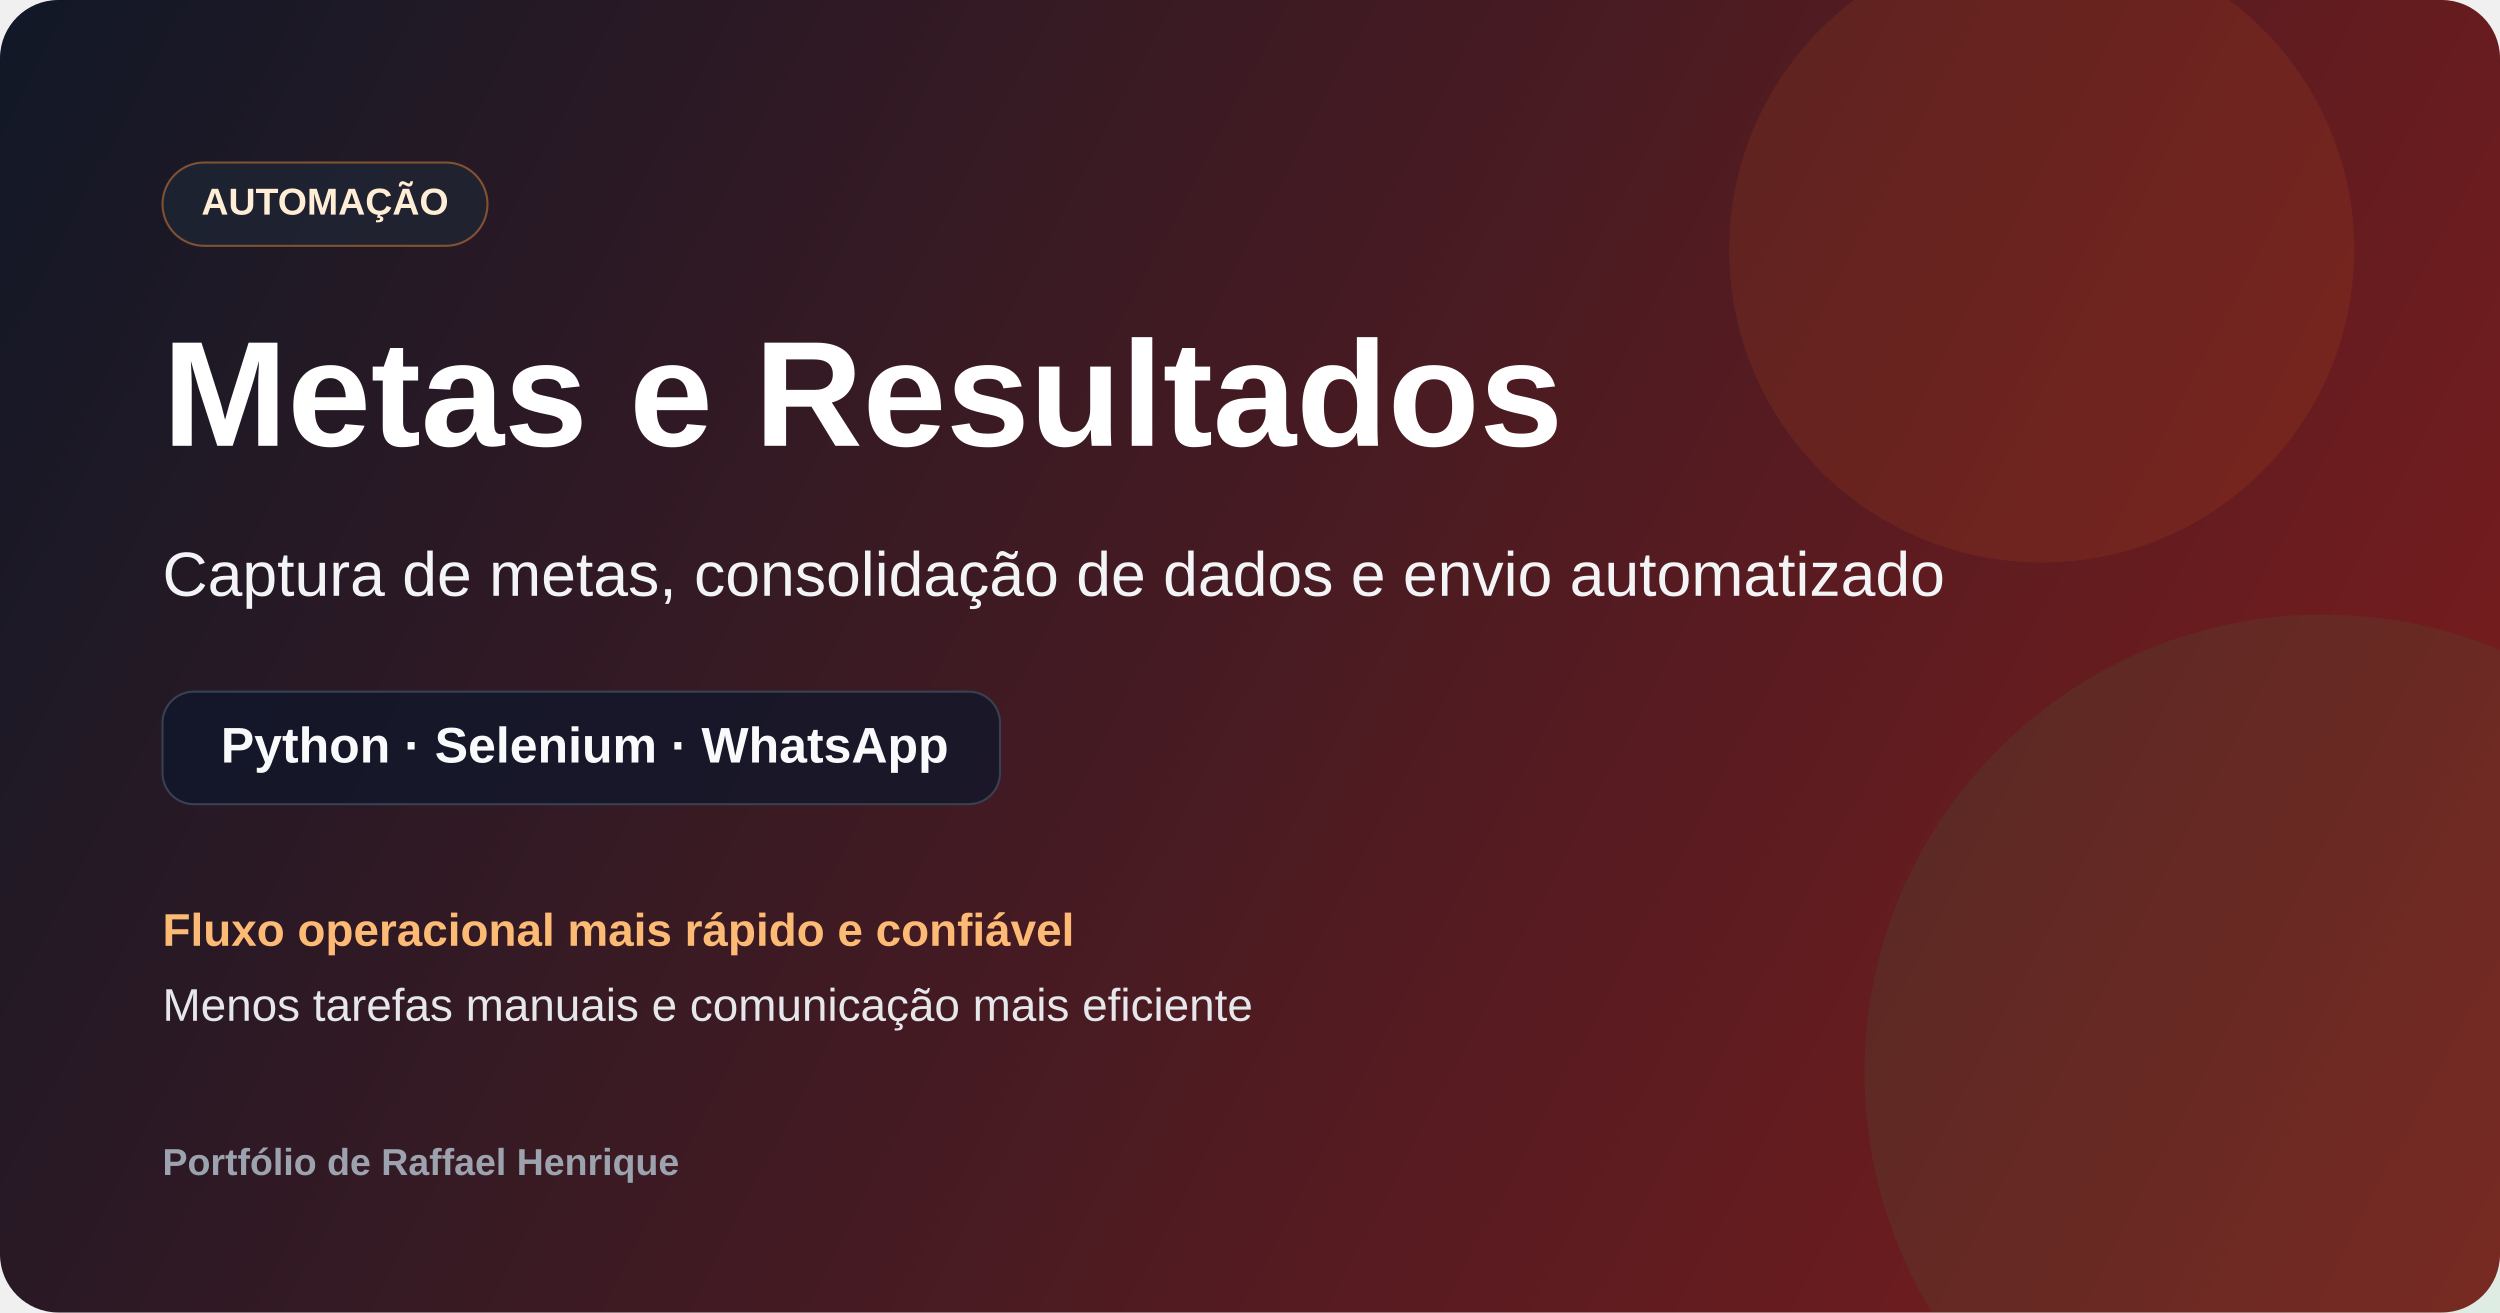
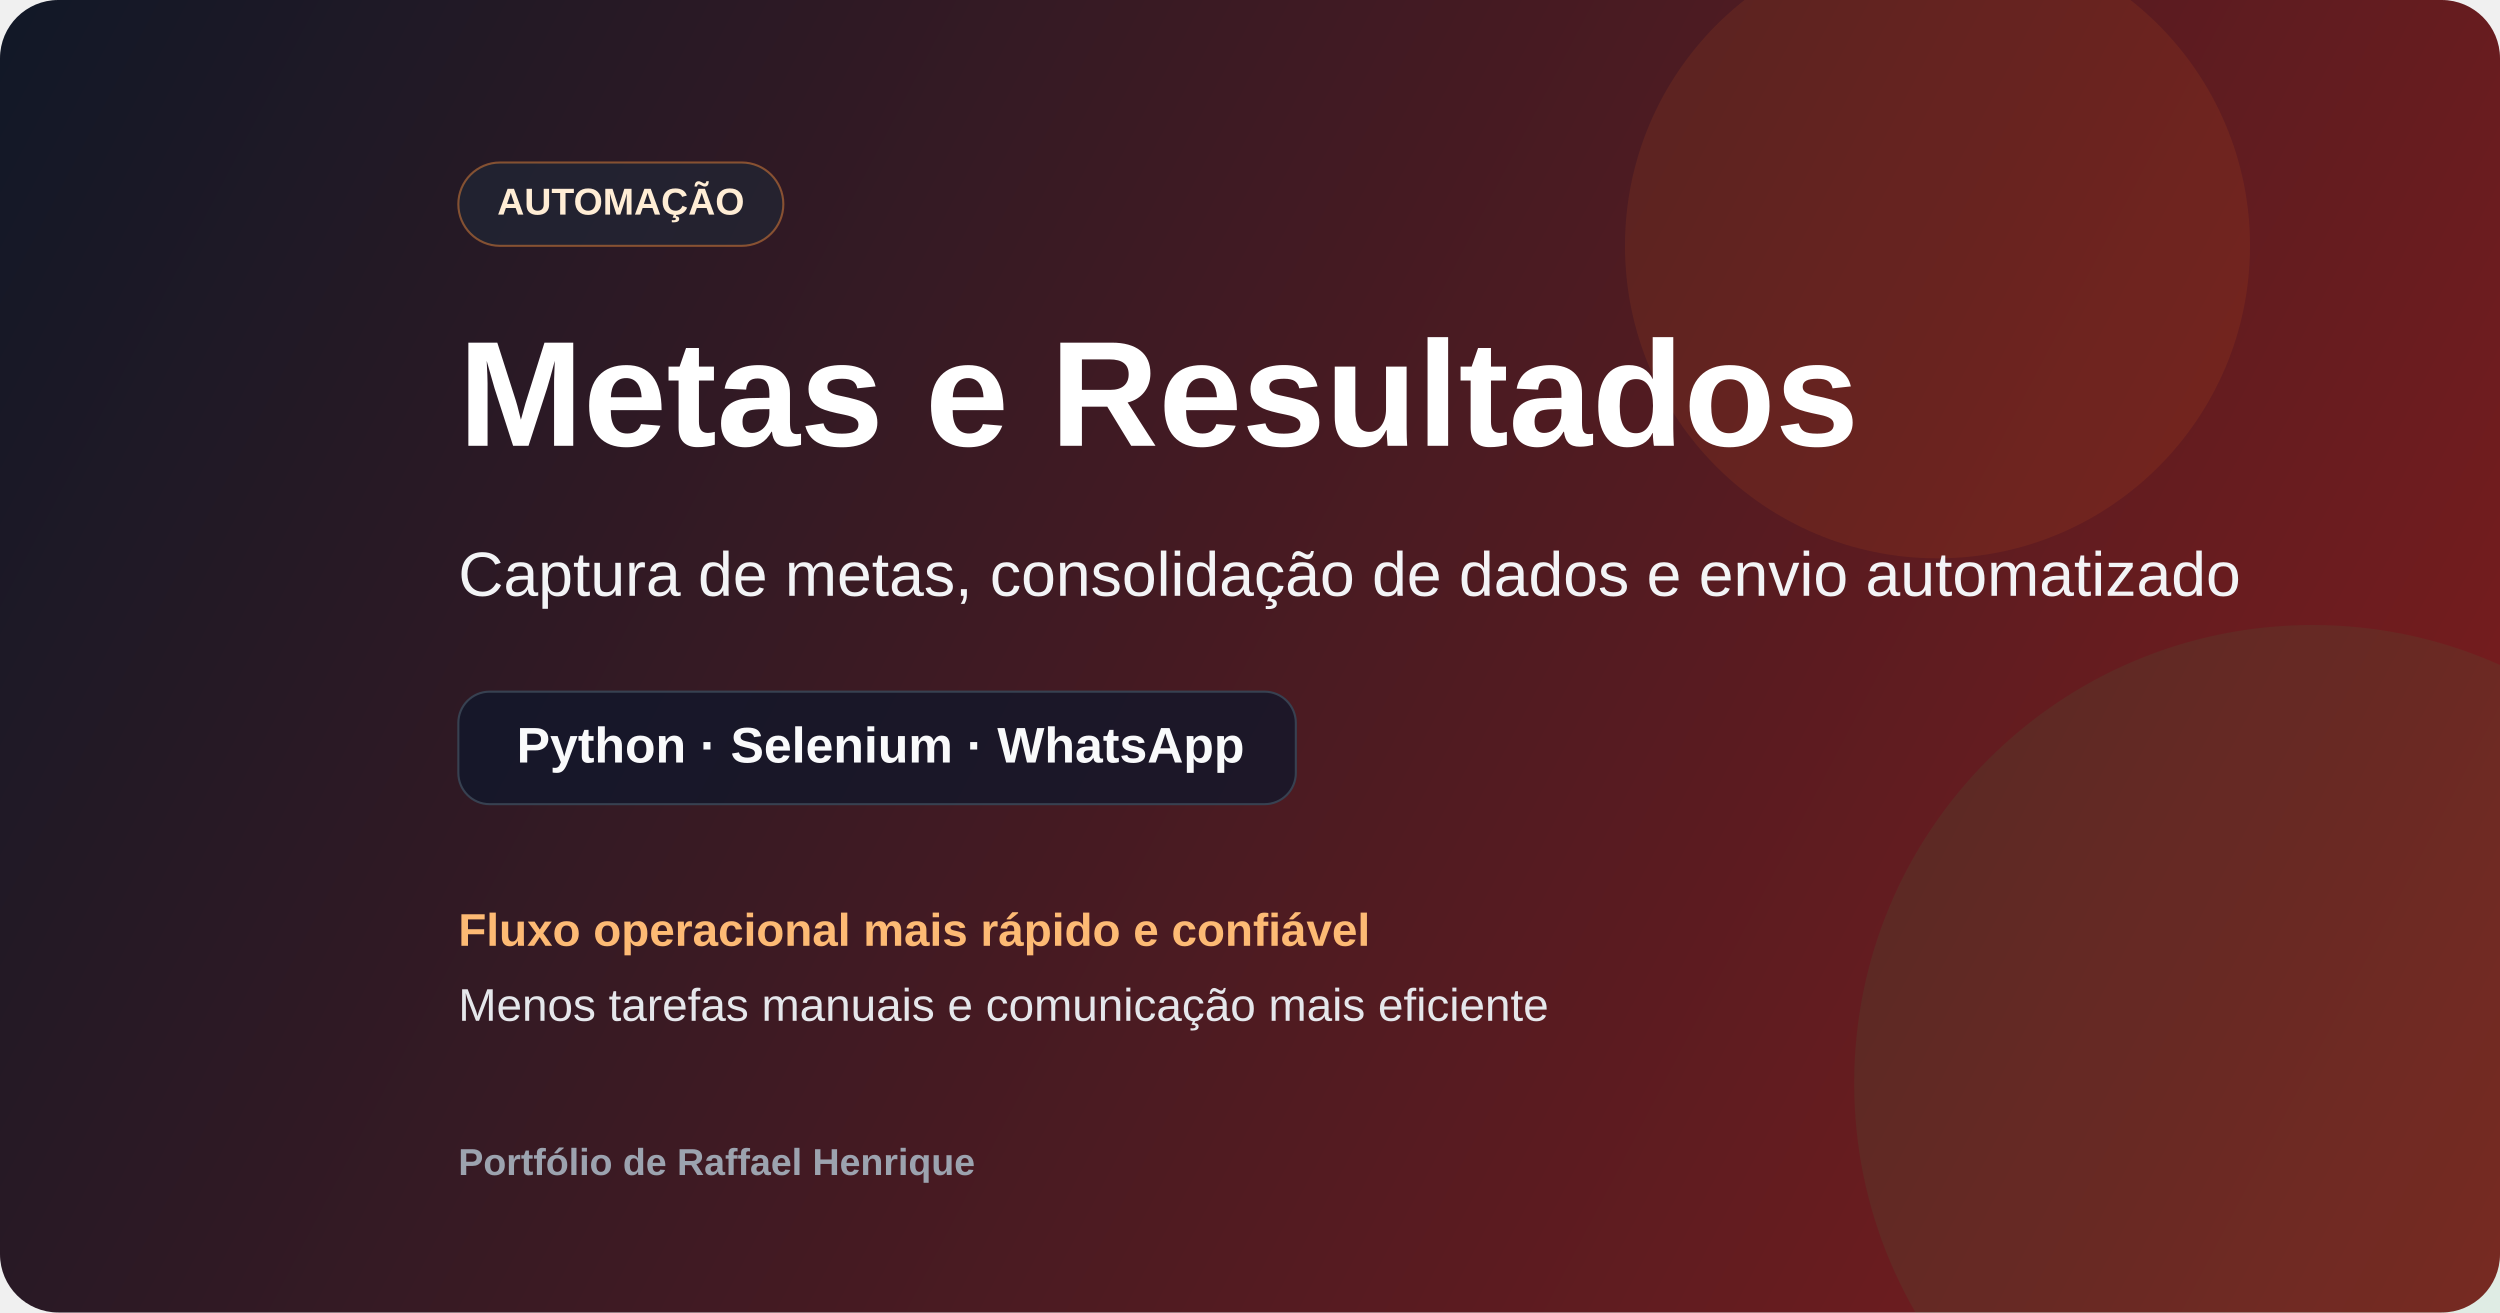
<svg xmlns="http://www.w3.org/2000/svg" width="1200" height="630" viewBox="0 0 1200 630" fill="none">
  <defs>
    <linearGradient id="bg" x1="0" y1="0" x2="1200" y2="630" gradientUnits="userSpaceOnUse">
      <stop stop-color="#111827" />
      <stop offset="1" stop-color="#7F1D1D" />
    </linearGradient>
  </defs>
  <rect width="1200" height="630" rx="28" fill="url(#bg)" />
-   <circle cx="980" cy="120" r="150" fill="#F97316" fill-opacity="0.10" />
-   <circle cx="1115" cy="515" r="220" fill="#22C55E" fill-opacity="0.08" />
-   <rect x="78" y="78" width="156" height="40" rx="20" fill="#1F2937" fill-opacity="0.60" stroke="#FB923C" stroke-opacity="0.45" />
-   <text x="156" y="103" text-anchor="middle" fill="#FFEDD5" font-family="Segoe UI, Arial, sans-serif" font-size="18" font-weight="700">AUTOMAÇÃO</text>
-   <text x="78" y="214" fill="#FFFFFF" font-family="Segoe UI, Arial, sans-serif" font-size="72" font-weight="800">Metas e Resultados</text>
-   <text x="78" y="286" fill="#F3F4F6" font-family="Segoe UI, Arial, sans-serif" font-size="30" font-weight="500">Captura de metas, consolidação de dados e envio automatizado</text>
-   <rect x="78" y="332" width="402" height="54" rx="15" fill="#0F172A" fill-opacity="0.76" stroke="#374151" />
-   <text x="106" y="366" fill="#F9FAFB" font-family="Segoe UI, Arial, sans-serif" font-size="24" font-weight="700">Python · Selenium · WhatsApp</text>
-   <text x="78" y="454" fill="#FDBA74" font-family="Segoe UI, Arial, sans-serif" font-size="22" font-weight="700">Fluxo operacional mais rápido e confiável</text>
-   <text x="78" y="490" fill="#E5E7EB" font-family="Segoe UI, Arial, sans-serif" font-size="22" font-weight="500">Menos tarefas manuais e comunicação mais eficiente</text>
-   <text x="78" y="564" fill="#9CA3AF" font-family="Segoe UI, Arial, sans-serif" font-size="18" font-weight="600">Portfólio de Raffael Henrique</text>
+   <circle cx="930" cy="118" r="150" fill="#F97316" fill-opacity="0.10" />
+   <circle cx="1110" cy="520" r="220" fill="#22C55E" fill-opacity="0.08" />
+   <rect x="220" y="78" width="156" height="40" rx="20" fill="#1F2937" fill-opacity="0.60" stroke="#FB923C" stroke-opacity="0.45" />
+   <text x="298" y="103" text-anchor="middle" fill="#FFEDD5" font-family="Segoe UI, Arial, sans-serif" font-size="18" font-weight="700">AUTOMAÇÃO</text>
+   <text x="220" y="214" fill="#FFFFFF" font-family="Segoe UI, Arial, sans-serif" font-size="72" font-weight="800">Metas e Resultados</text>
+   <text x="220" y="286" fill="#F3F4F6" font-family="Segoe UI, Arial, sans-serif" font-size="30" font-weight="500">Captura de metas, consolidação de dados e envio automatizado</text>
+   <rect x="220" y="332" width="402" height="54" rx="15" fill="#0F172A" fill-opacity="0.76" stroke="#374151" />
+   <text x="248" y="366" fill="#F9FAFB" font-family="Segoe UI, Arial, sans-serif" font-size="24" font-weight="700">Python · Selenium · WhatsApp</text>
+   <text x="220" y="454" fill="#FDBA74" font-family="Segoe UI, Arial, sans-serif" font-size="22" font-weight="700">Fluxo operacional mais rápido e confiável</text>
+   <text x="220" y="490" fill="#E5E7EB" font-family="Segoe UI, Arial, sans-serif" font-size="22" font-weight="500">Menos tarefas manuais e comunicação mais eficiente</text>
+   <text x="220" y="564" fill="#9CA3AF" font-family="Segoe UI, Arial, sans-serif" font-size="18" font-weight="600">Portfólio de Raffael Henrique</text>
</svg>
